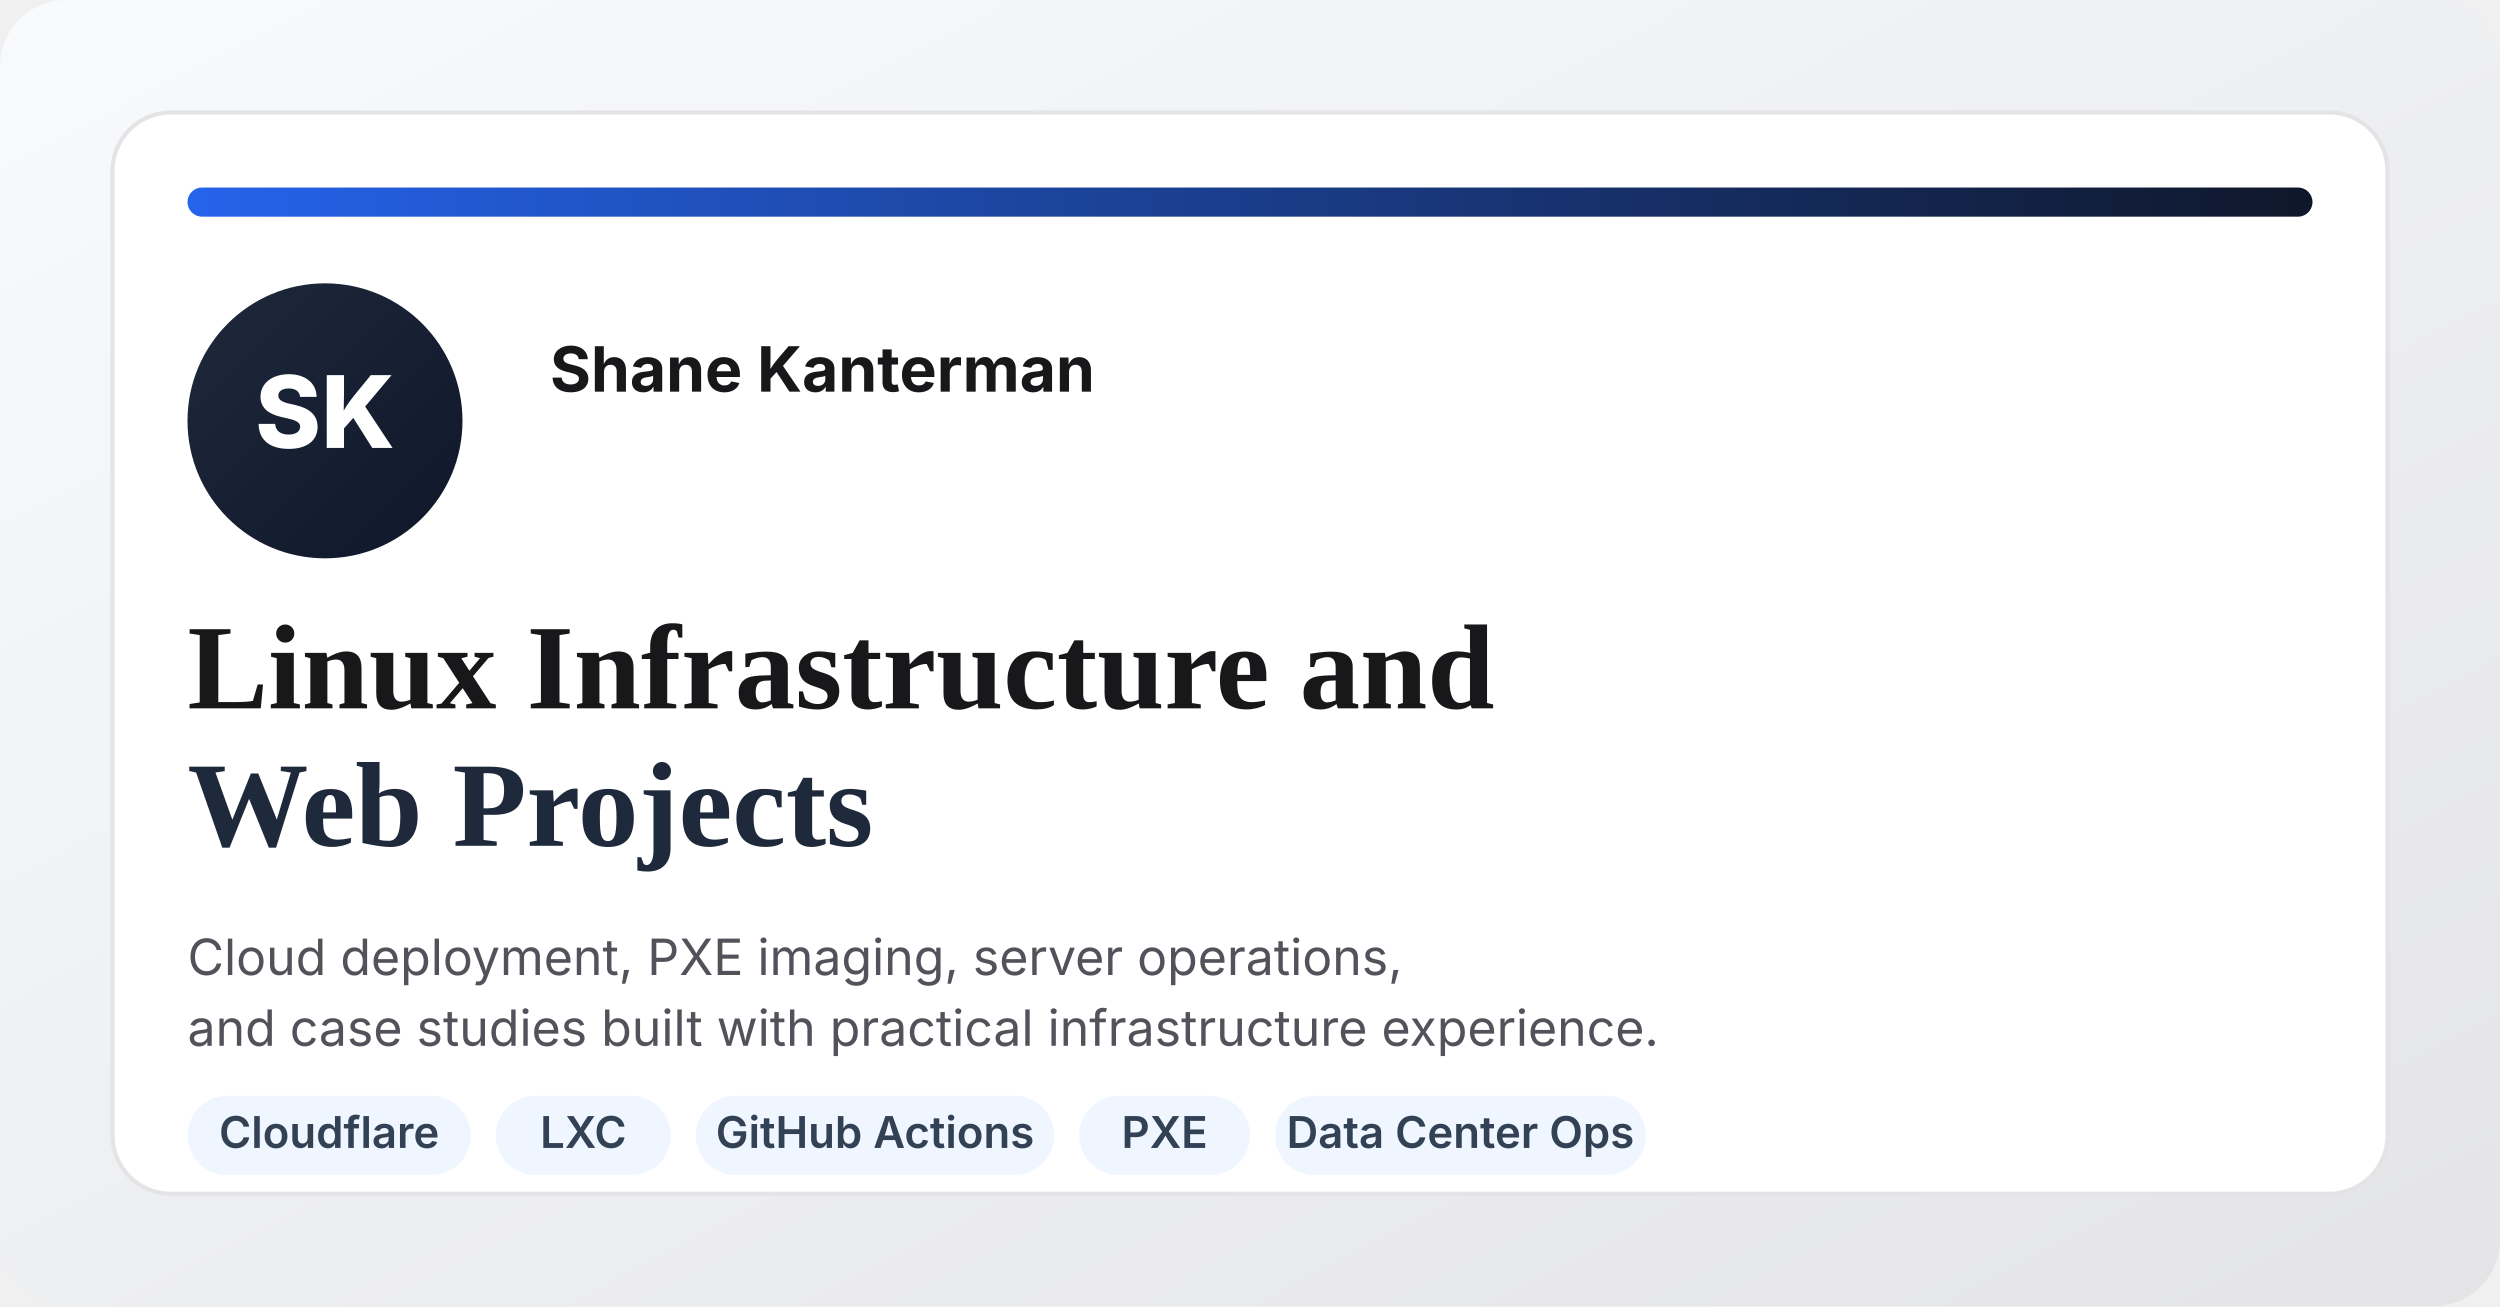
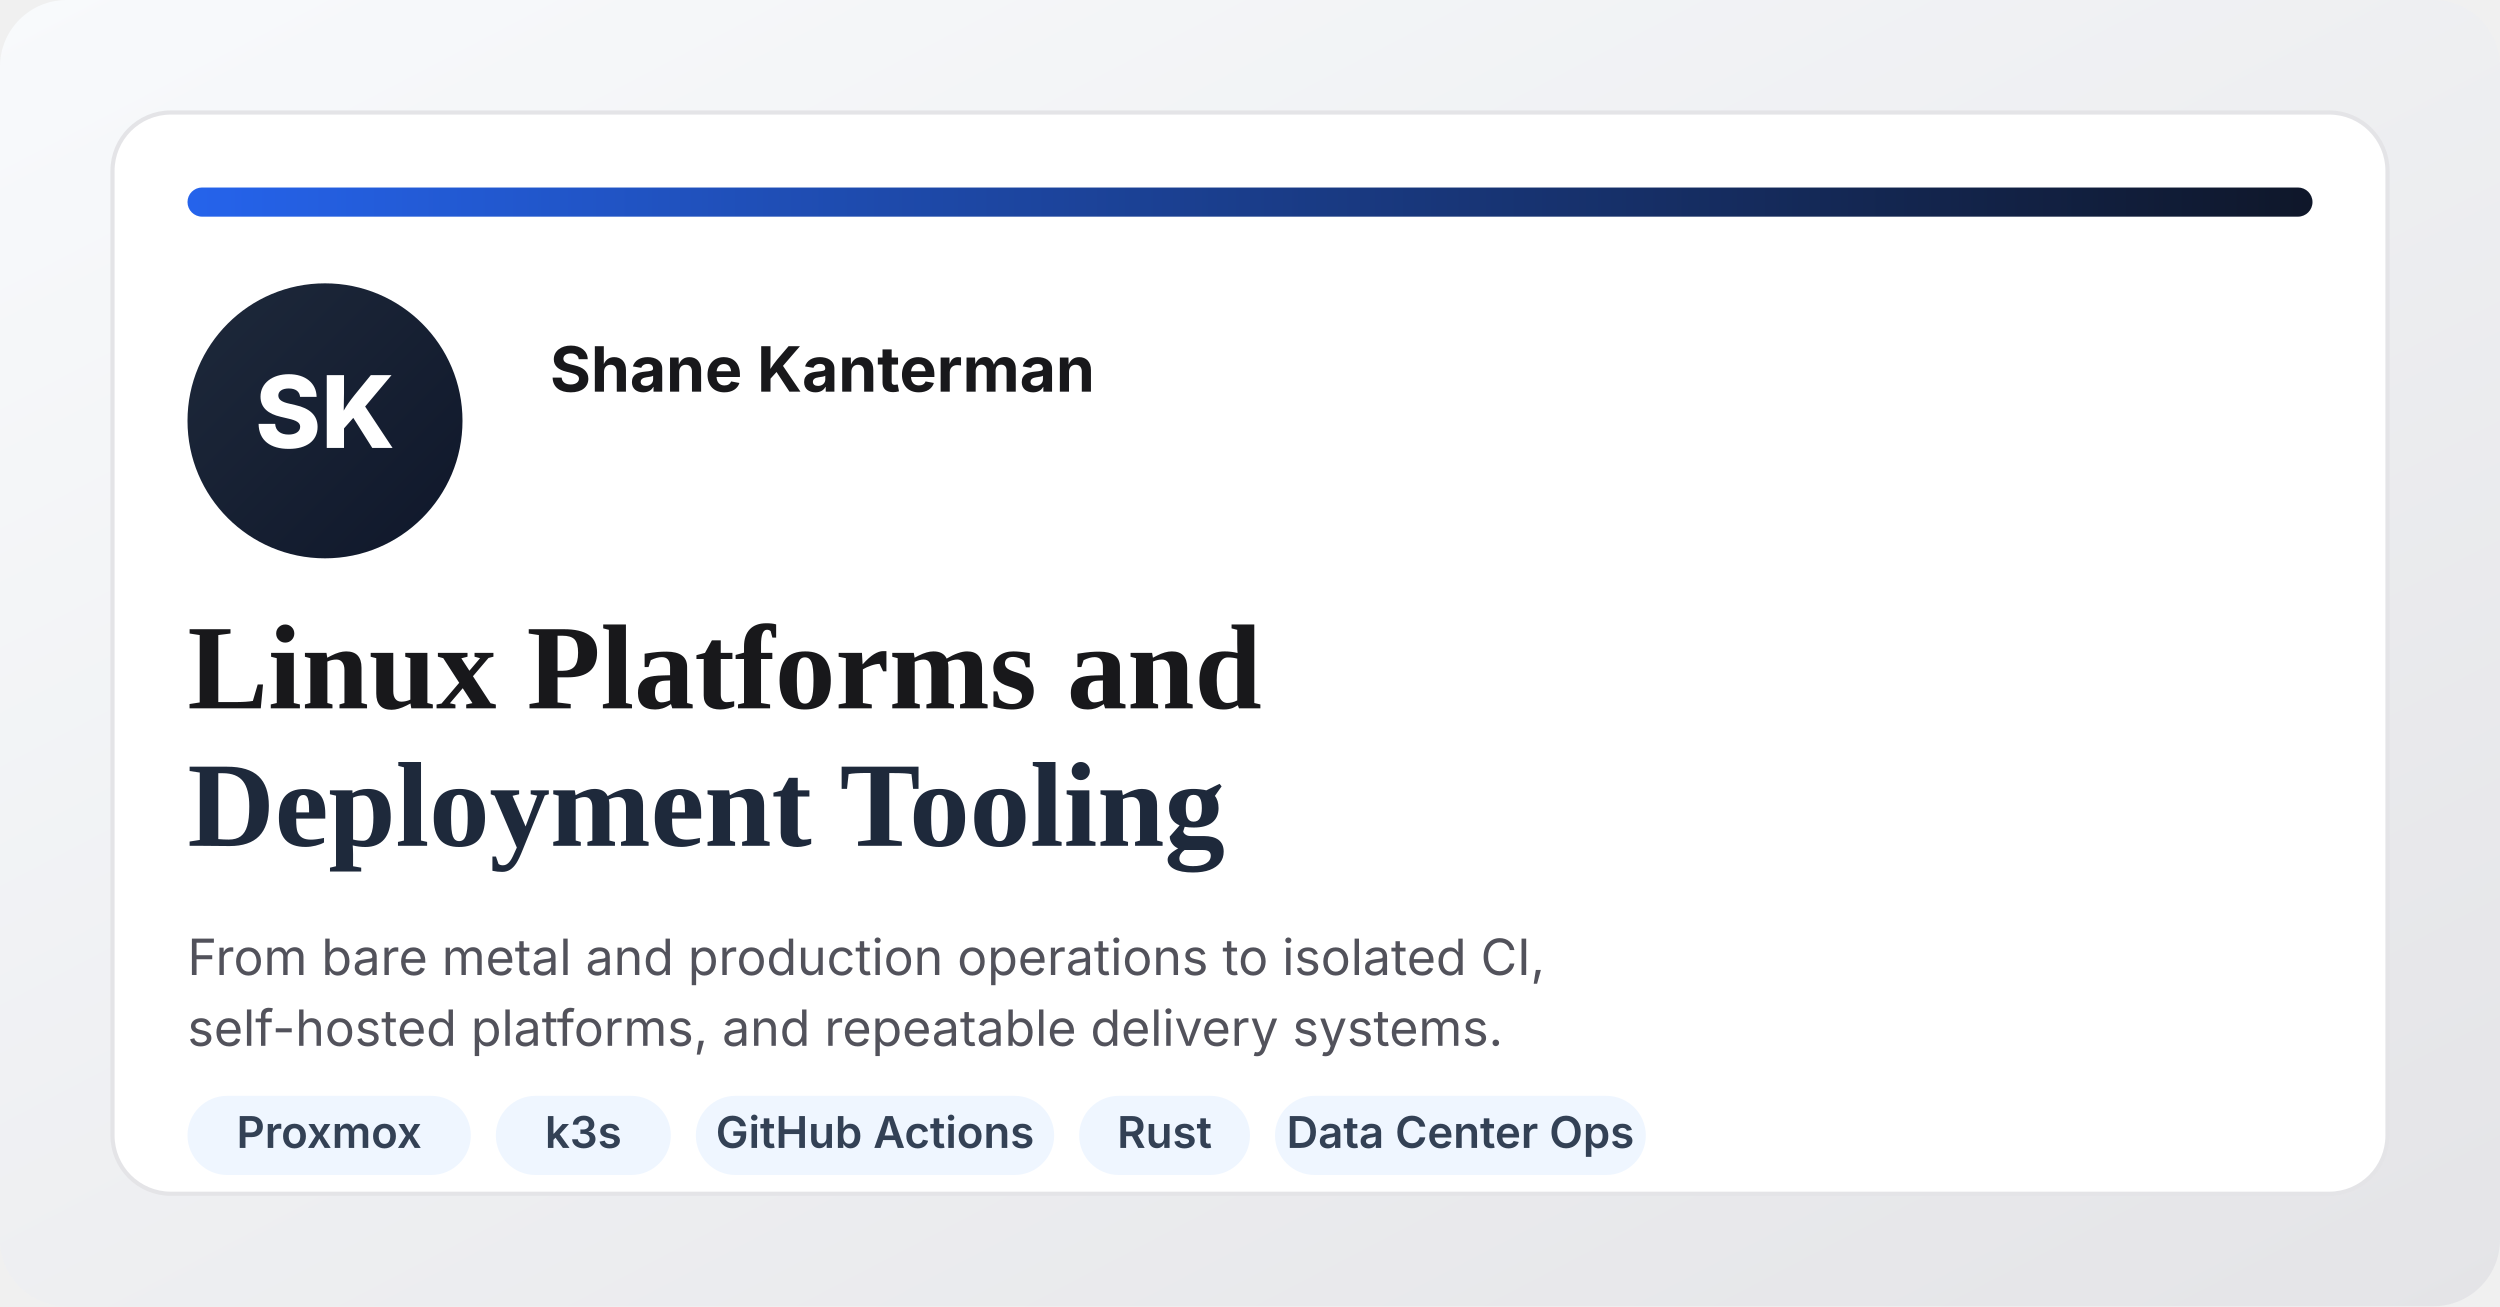
<svg xmlns="http://www.w3.org/2000/svg" width="1200" height="627" viewBox="0 0 1200 627" role="img" aria-labelledby="title desc">
  <defs>
    <linearGradient id="bg" x1="0" y1="0" x2="1" y2="1">
      <stop offset="0%" stop-color="#f8fafc" />
      <stop offset="100%" stop-color="#e4e4e7" />
    </linearGradient>
    <linearGradient id="panel" x1="0" y1="0" x2="1" y2="1">
      <stop offset="0%" stop-color="#1e293b" />
      <stop offset="100%" stop-color="#0f172a" />
    </linearGradient>
    <linearGradient id="accent" x1="0" y1="0" x2="1" y2="0">
      <stop offset="0%" stop-color="#2563eb" />
      <stop offset="100%" stop-color="#0f172a" />
    </linearGradient>
  </defs>
  <rect width="1200" height="627" rx="32" fill="url(#bg)" />
  <rect x="54" y="54" width="1092" height="519" rx="28" fill="#ffffff" stroke="#e4e4e7" stroke-width="2" />
  <rect x="90" y="90" width="1020" height="14" rx="7" fill="url(#accent)" />
  <rect x="90" y="136" width="132" height="132" rx="66" fill="url(#panel)" />
  <text x="156" y="215" text-anchor="middle" font-family="Inter, Arial, sans-serif" font-size="48" font-weight="800" fill="#ffffff">SK</text>
  <text x="264" y="188" font-family="Inter, Arial, sans-serif" font-size="30" font-weight="700" fill="#18181b">Shane Kanterman</text>
-   <text x="90" y="340" font-family="Georgia, Times New Roman, serif" font-size="58" font-weight="700" fill="#18181b">Linux Infrastructure and</text>
-   <text x="90" y="406" font-family="Georgia, Times New Roman, serif" font-size="58" font-weight="700" fill="#1e293b">Web Projects</text>
+   <text x="90" y="340" font-family="Georgia, Times New Roman, serif" font-size="58" font-weight="700" fill="#18181b">Linux Platforms and</text>
+   <text x="90" y="406" font-family="Georgia, Times New Roman, serif" font-size="58" font-weight="700" fill="#1e293b">Deployment Tooling</text>
  <text x="90" y="468" font-family="Inter, Arial, sans-serif" font-size="24" fill="#52525b">
-     <tspan x="90">Cloud deployment, PXE imaging, server operations,</tspan>
-     <tspan x="90" dy="34">and case studies built with practical infrastructure experience.</tspan>
+     <tspan x="90">From bare metal and production operations to isolated CI,</tspan>
+     <tspan x="90" dy="34">self-hosted platforms, and repeatable delivery systems.</tspan>
  </text>
  <g font-family="Inter, Arial, sans-serif" font-size="21" font-weight="600" fill="#334155">
    <rect x="90" y="526" width="136" height="38" rx="19" fill="#eff6ff" />
-     <text x="158" y="551" text-anchor="middle">Cloudflare</text>
+     <text x="158" y="551" text-anchor="middle">Proxmox</text>
    <rect x="238" y="526" width="84" height="38" rx="19" fill="#eff6ff" />
-     <text x="280" y="551" text-anchor="middle">LXC</text>
+     <text x="280" y="551" text-anchor="middle">k3s</text>
    <rect x="334" y="526" width="172" height="38" rx="19" fill="#eff6ff" />
    <text x="420" y="551" text-anchor="middle">GitHub Actions</text>
    <rect x="518" y="526" width="82" height="38" rx="19" fill="#eff6ff" />
-     <text x="559" y="551" text-anchor="middle">PXE</text>
+     <text x="559" y="551" text-anchor="middle">Rust</text>
    <rect x="612" y="526" width="178" height="38" rx="19" fill="#eff6ff" />
    <text x="701" y="551" text-anchor="middle">Data Center Ops</text>
  </g>
</svg>
